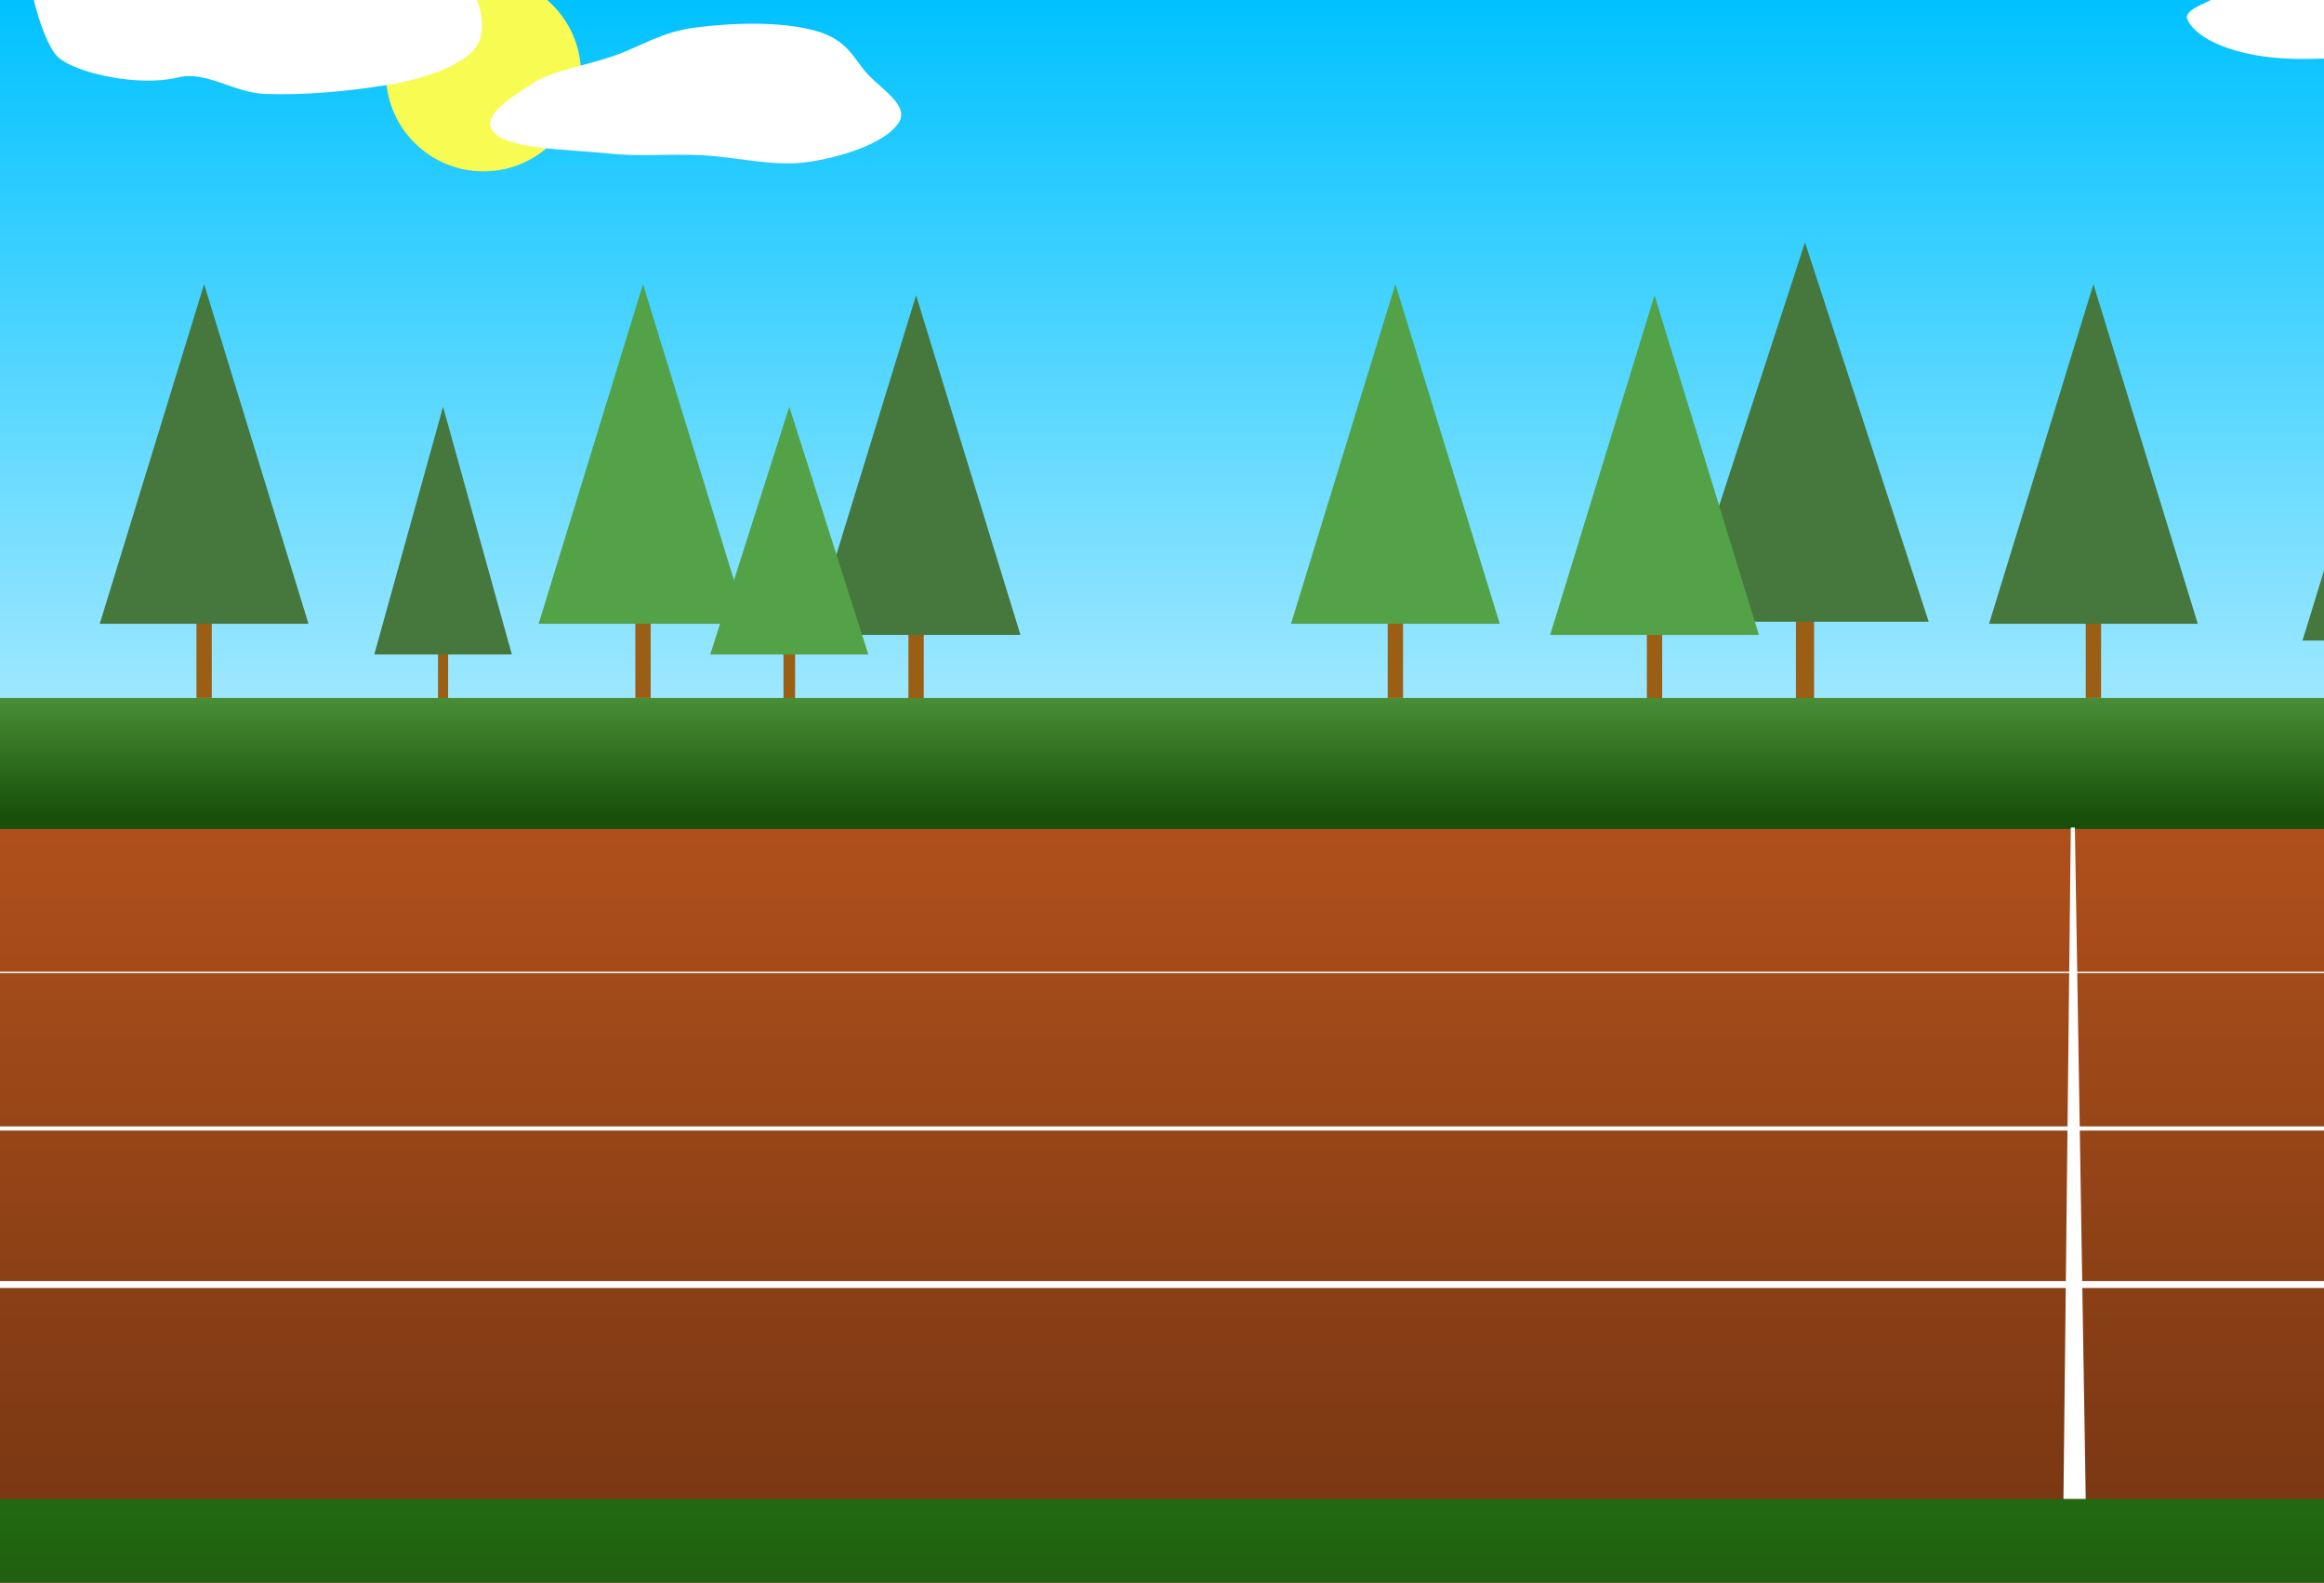
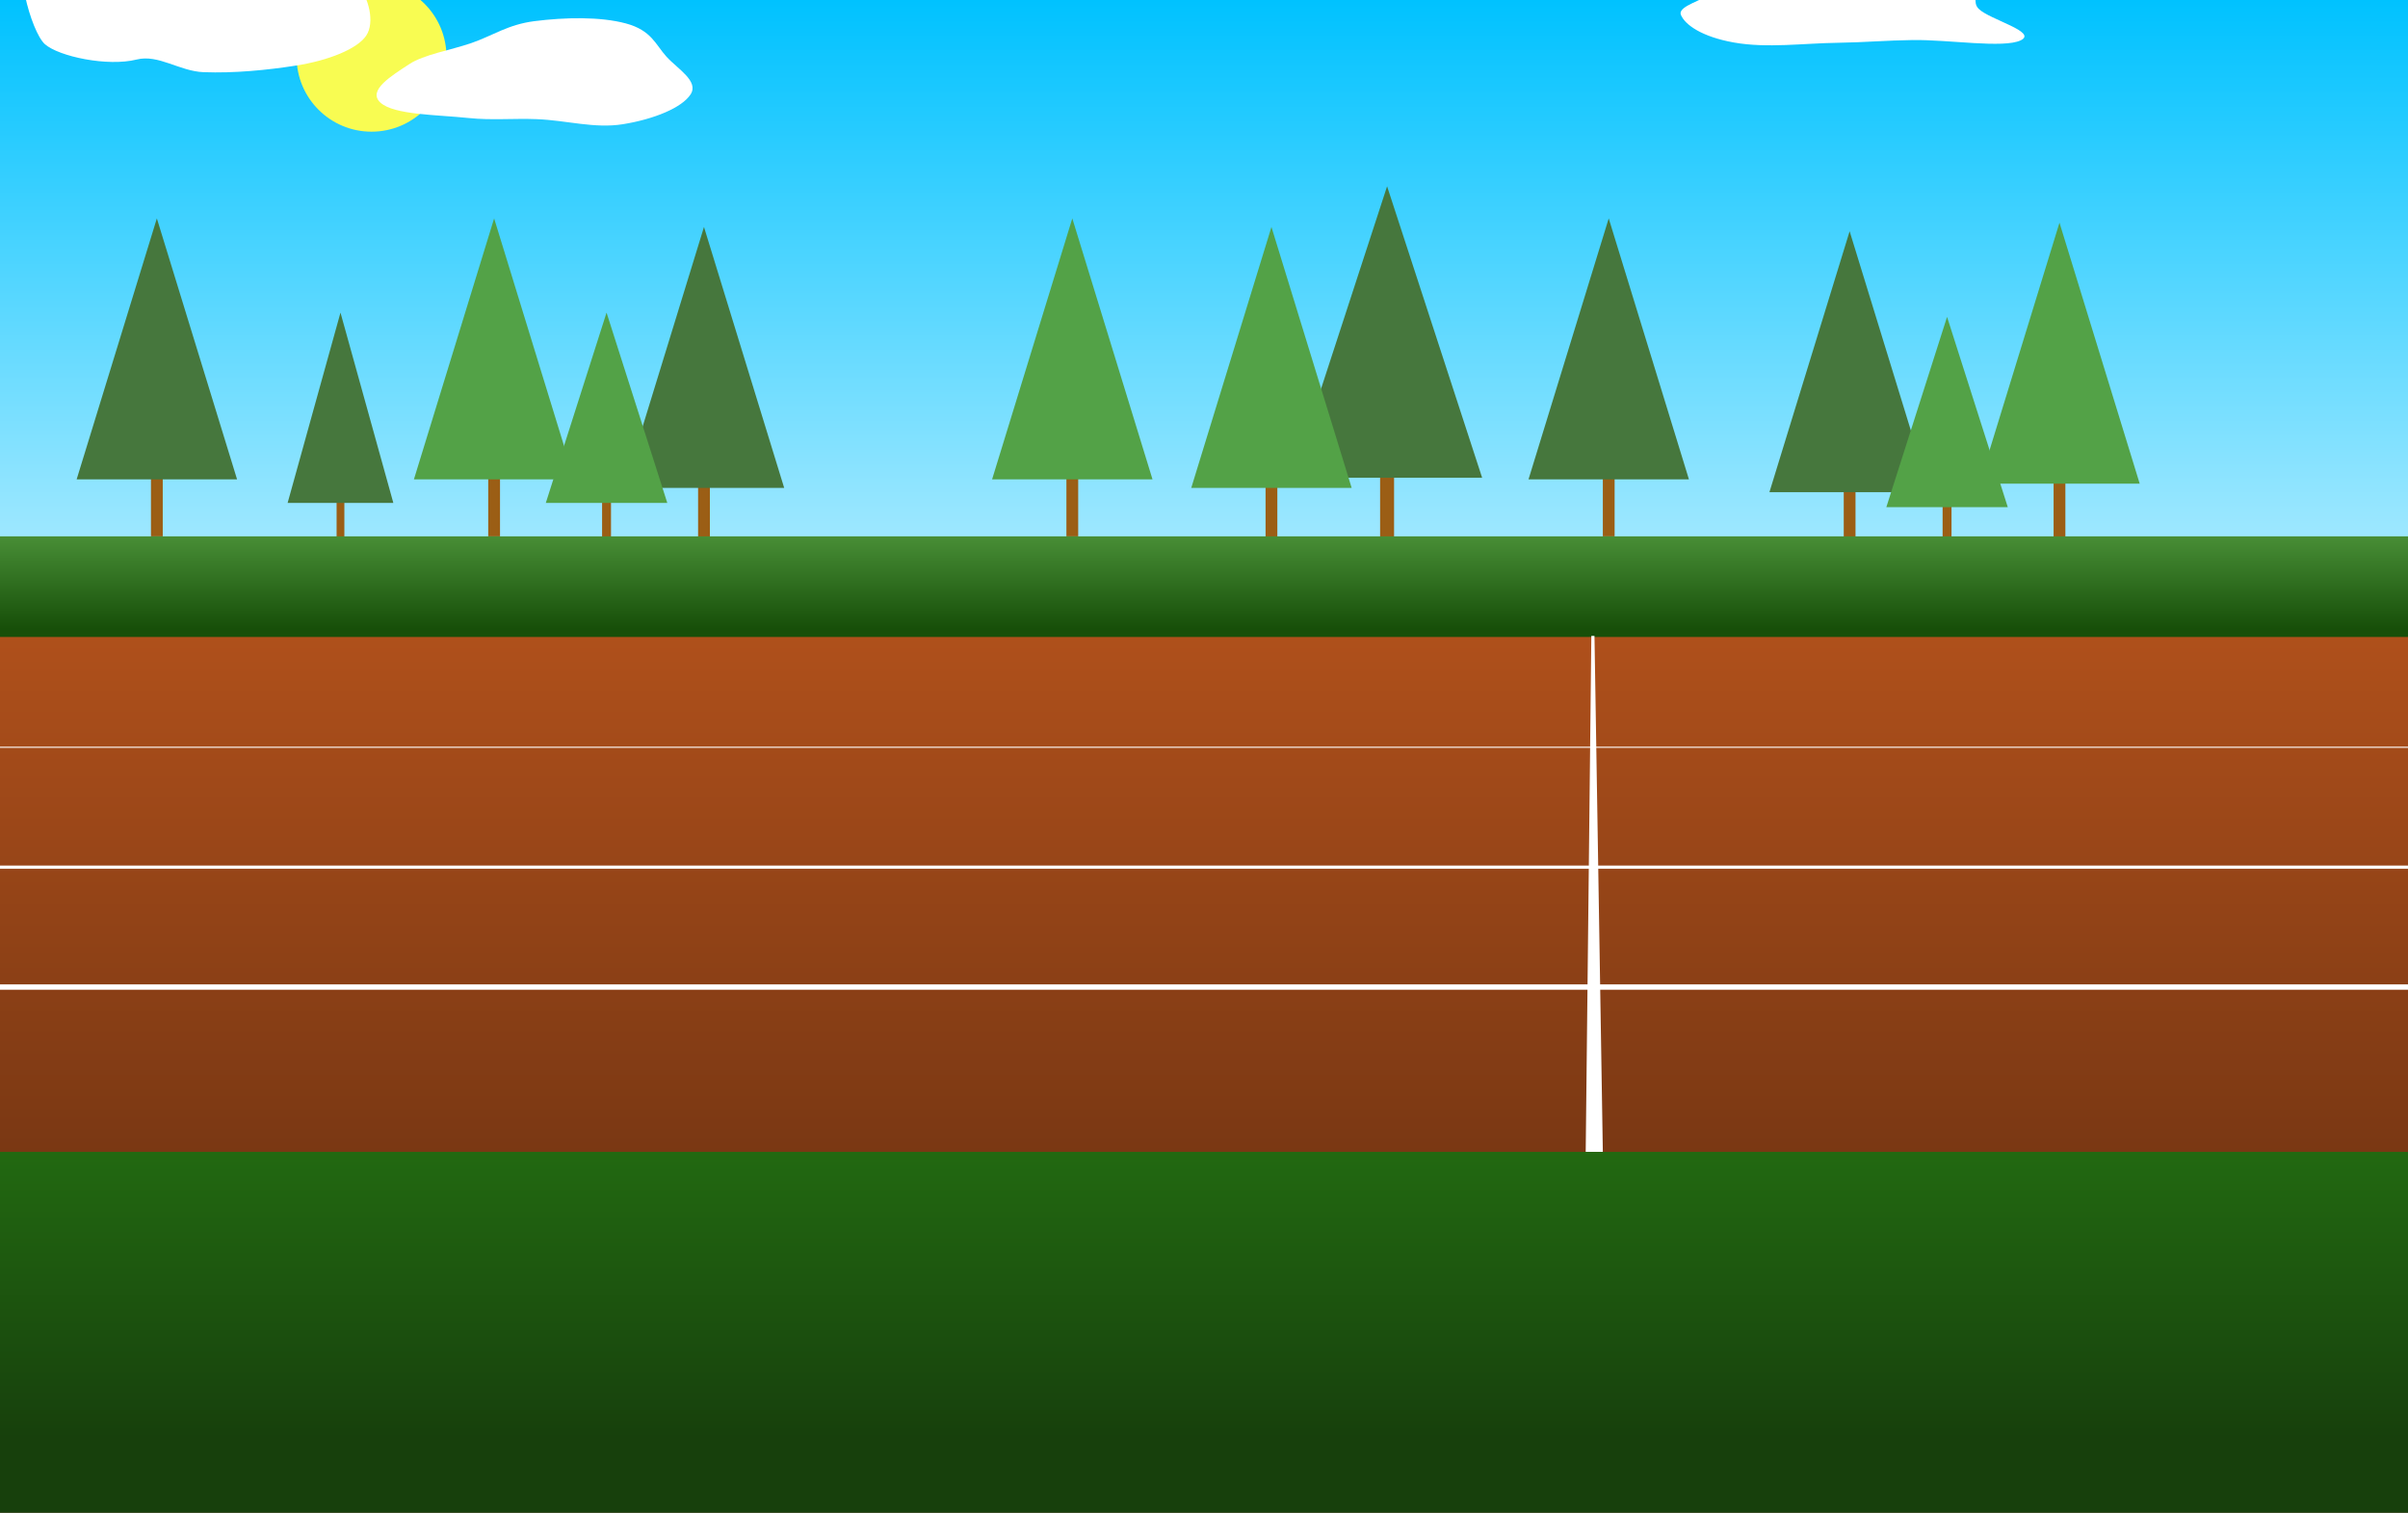
- <svg xmlns="http://www.w3.org/2000/svg" preserveAspectRatio="xMinYMid slice" viewBox="0 0 1668 1136" fill="none">
+ <svg xmlns="http://www.w3.org/2000/svg" preserveAspectRatio="xMinYMid meet" viewBox="0 0 2249 1413" fill="none">
  <g clip-path="url(#clip0)">
    <rect width="2249" height="1413" fill="url(#paint0_linear)" />
    <rect x="141" y="442" width="11" height="59" fill="#9B5E15" />
    <path d="M146.5 204L221.411 447.75H71.589L146.5 204Z" fill="#46773D" />
    <rect x="1497" y="442" width="11" height="59" fill="#9B5E15" />
    <path d="M1502.5 204L1577.41 447.75H1427.59L1502.5 204Z" fill="#46773D" />
    <rect x="456" y="442" width="11" height="59" fill="#9B5E15" />
    <path d="M461.5 204L536.411 447.75H386.589L461.5 204Z" fill="#53A247" />
    <rect x="652" y="450" width="11" height="59" fill="#9B5E15" />
    <path d="M657.5 212L732.411 455.75H582.589L657.5 212Z" fill="#46773D" />
    <rect x="996" y="442" width="11" height="59" fill="#9B5E15" />
    <path d="M1001.5 204L1076.41 447.75H926.589L1001.5 204Z" fill="#53A247" />
    <rect x="314.375" y="465.557" width="7.249" height="43.025" fill="#9B5E15" />
    <path d="M318 292L367.363 469.75H268.637L318 292Z" fill="#46773D" />
    <rect x="1288.98" y="439.828" width="13.035" height="65.898" fill="#9B5E15" />
    <path d="M1295.5 174L1384.27 446.25H1206.73L1295.5 174Z" fill="#46773D" />
    <rect x="1182" y="450" width="11" height="59" fill="#9B5E15" />
    <path d="M1187.5 212L1262.41 455.75H1112.59L1187.5 212Z" fill="#53A247" />
    <rect x="562.335" y="465.557" width="8.329" height="43.025" fill="#9B5E15" />
    <path d="M566.5 292L623.225 469.75H509.775L566.5 292Z" fill="#53A247" />
    <rect width="11" height="59" transform="matrix(-1 0 0 1 1929 446)" fill="#9B5E15" />
    <path d="M1923.5 208L1848.59 451.75H1998.41L1923.5 208Z" fill="#53A247" />
    <rect width="11" height="59" transform="matrix(-1 0 0 1 1733 454)" fill="#9B5E15" />
    <path d="M1727.5 216L1652.59 459.75H1802.41L1727.5 216Z" fill="#46773D" />
    <rect width="8.329" height="43.025" transform="matrix(-1 0 0 1 1822.66 469.557)" fill="#9B5E15" />
    <path d="M1818.5 296L1761.78 473.75H1875.22L1818.5 296Z" fill="#53A247" />
    <rect y="501" width="2249" height="523" fill="url(#paint1_linear)" />
    <rect y="595" width="2249" height="818" fill="url(#paint2_linear)" />
    <path d="M0 698H2249" stroke="white" />
    <path d="M0 810H2249" stroke="white" stroke-width="3" />
    <path d="M0 922H2249" stroke="white" stroke-width="5" />
    <circle cx="347" cy="53" r="70" fill="#F8FC52" />
    <path d="M1486.27 594H1489.2L1497 1076H1481L1486.27 594Z" fill="white" />
    <path fill-rule="evenodd" clip-rule="evenodd" d="M1848.04 8.245C1858.13 18.35 1903.74 29.886 1887.21 37.712C1871.21 45.285 1820.18 36.949 1786.46 37.392C1762.19 37.712 1740.84 39.616 1716.59 39.955C1684.11 40.409 1650.39 45.199 1619.52 39.724C1589.38 34.38 1573.77 23.137 1569.94 13.95C1566.38 5.414 1592.45 0.098 1599.8 -7.604C1605.17 -13.223 1600.99 -19.584 1607.21 -25.09C1614.95 -31.95 1620.38 -39.593 1640.5 -43.647C1662.32 -48.046 1692.82 -51.73 1722.22 -48.273C1752.45 -44.72 1763.39 -33.737 1785.82 -26.566C1802.84 -21.127 1827.14 -17.442 1838.43 -11.125C1849.7 -4.817 1841.47 1.676 1848.04 8.245Z" fill="white" />
    <path fill-rule="evenodd" clip-rule="evenodd" d="M499.152 19.754C527.603 16.136 560.546 15.421 584.559 21.888C608.599 28.362 612.304 41.799 622.496 52.971C633.063 64.553 652.952 75.816 645.002 88.141C636.977 100.585 610.982 111.309 581.835 116.015C555.36 120.289 529.174 112.411 501.525 111.305C479.963 110.443 458.83 112.464 437.993 110.265C408.125 107.113 368.034 107.4 355.336 95.88C342.833 84.537 365.614 70.837 382.395 59.824C395.956 50.925 420.465 46.996 440.082 40.264C460.362 33.304 474.25 22.922 499.152 19.754Z" fill="white" />
    <path fill-rule="evenodd" clip-rule="evenodd" d="M184.487 -28.567C214.883 -26.772 254.611 -39.344 279.478 -32.9C304.374 -26.448 323.695 -27.006 334.39 -14.076C344.356 -2.028 350.272 20.965 342.026 33.298C333.701 45.75 306.765 56.499 276.57 61.232C249.142 65.531 218.719 68.491 190.08 67.412C167.746 66.57 147.946 50.492 127.579 55.615C100.529 62.419 55.116 52.815 41.974 41.306C29.034 29.975 10.22 -37.816 27.613 -48.845C41.668 -57.758 109.482 -7.639 129.808 -14.389C150.821 -21.368 159.516 -32.4 184.487 -28.567Z" fill="white" />
    <rect y="1076" width="2249" height="339" fill="url(#paint3_linear)" />
  </g>
  <defs>
    <linearGradient id="paint0_linear" x1="1124.5" y1="3.18709e-06" x2="1124.5" y2="706.5" gradientUnits="userSpaceOnUse">
      <stop stop-color="#00C2FF" />
      <stop offset="1" stop-color="#DEF7FF" />
    </linearGradient>
    <linearGradient id="paint1_linear" x1="1124.5" y1="501" x2="1124.5" y2="587" gradientUnits="userSpaceOnUse">
      <stop stop-color="#488E36" />
      <stop offset="1" stop-color="#174F09" />
    </linearGradient>
    <linearGradient id="paint2_linear" x1="1124.5" y1="595" x2="1124.5" y2="1413" gradientUnits="userSpaceOnUse">
      <stop stop-color="#AF501B" />
      <stop offset="1" stop-color="#55270E" />
    </linearGradient>
    <linearGradient id="paint3_linear" x1="1124.5" y1="1076" x2="1124.5" y2="1343.5" gradientUnits="userSpaceOnUse">
      <stop stop-color="#226911" />
      <stop offset="1" stop-color="#17400C" />
    </linearGradient>
    <clipPath id="clip0">
      <rect width="2249" height="1413" fill="white" />
    </clipPath>
  </defs>
</svg>
